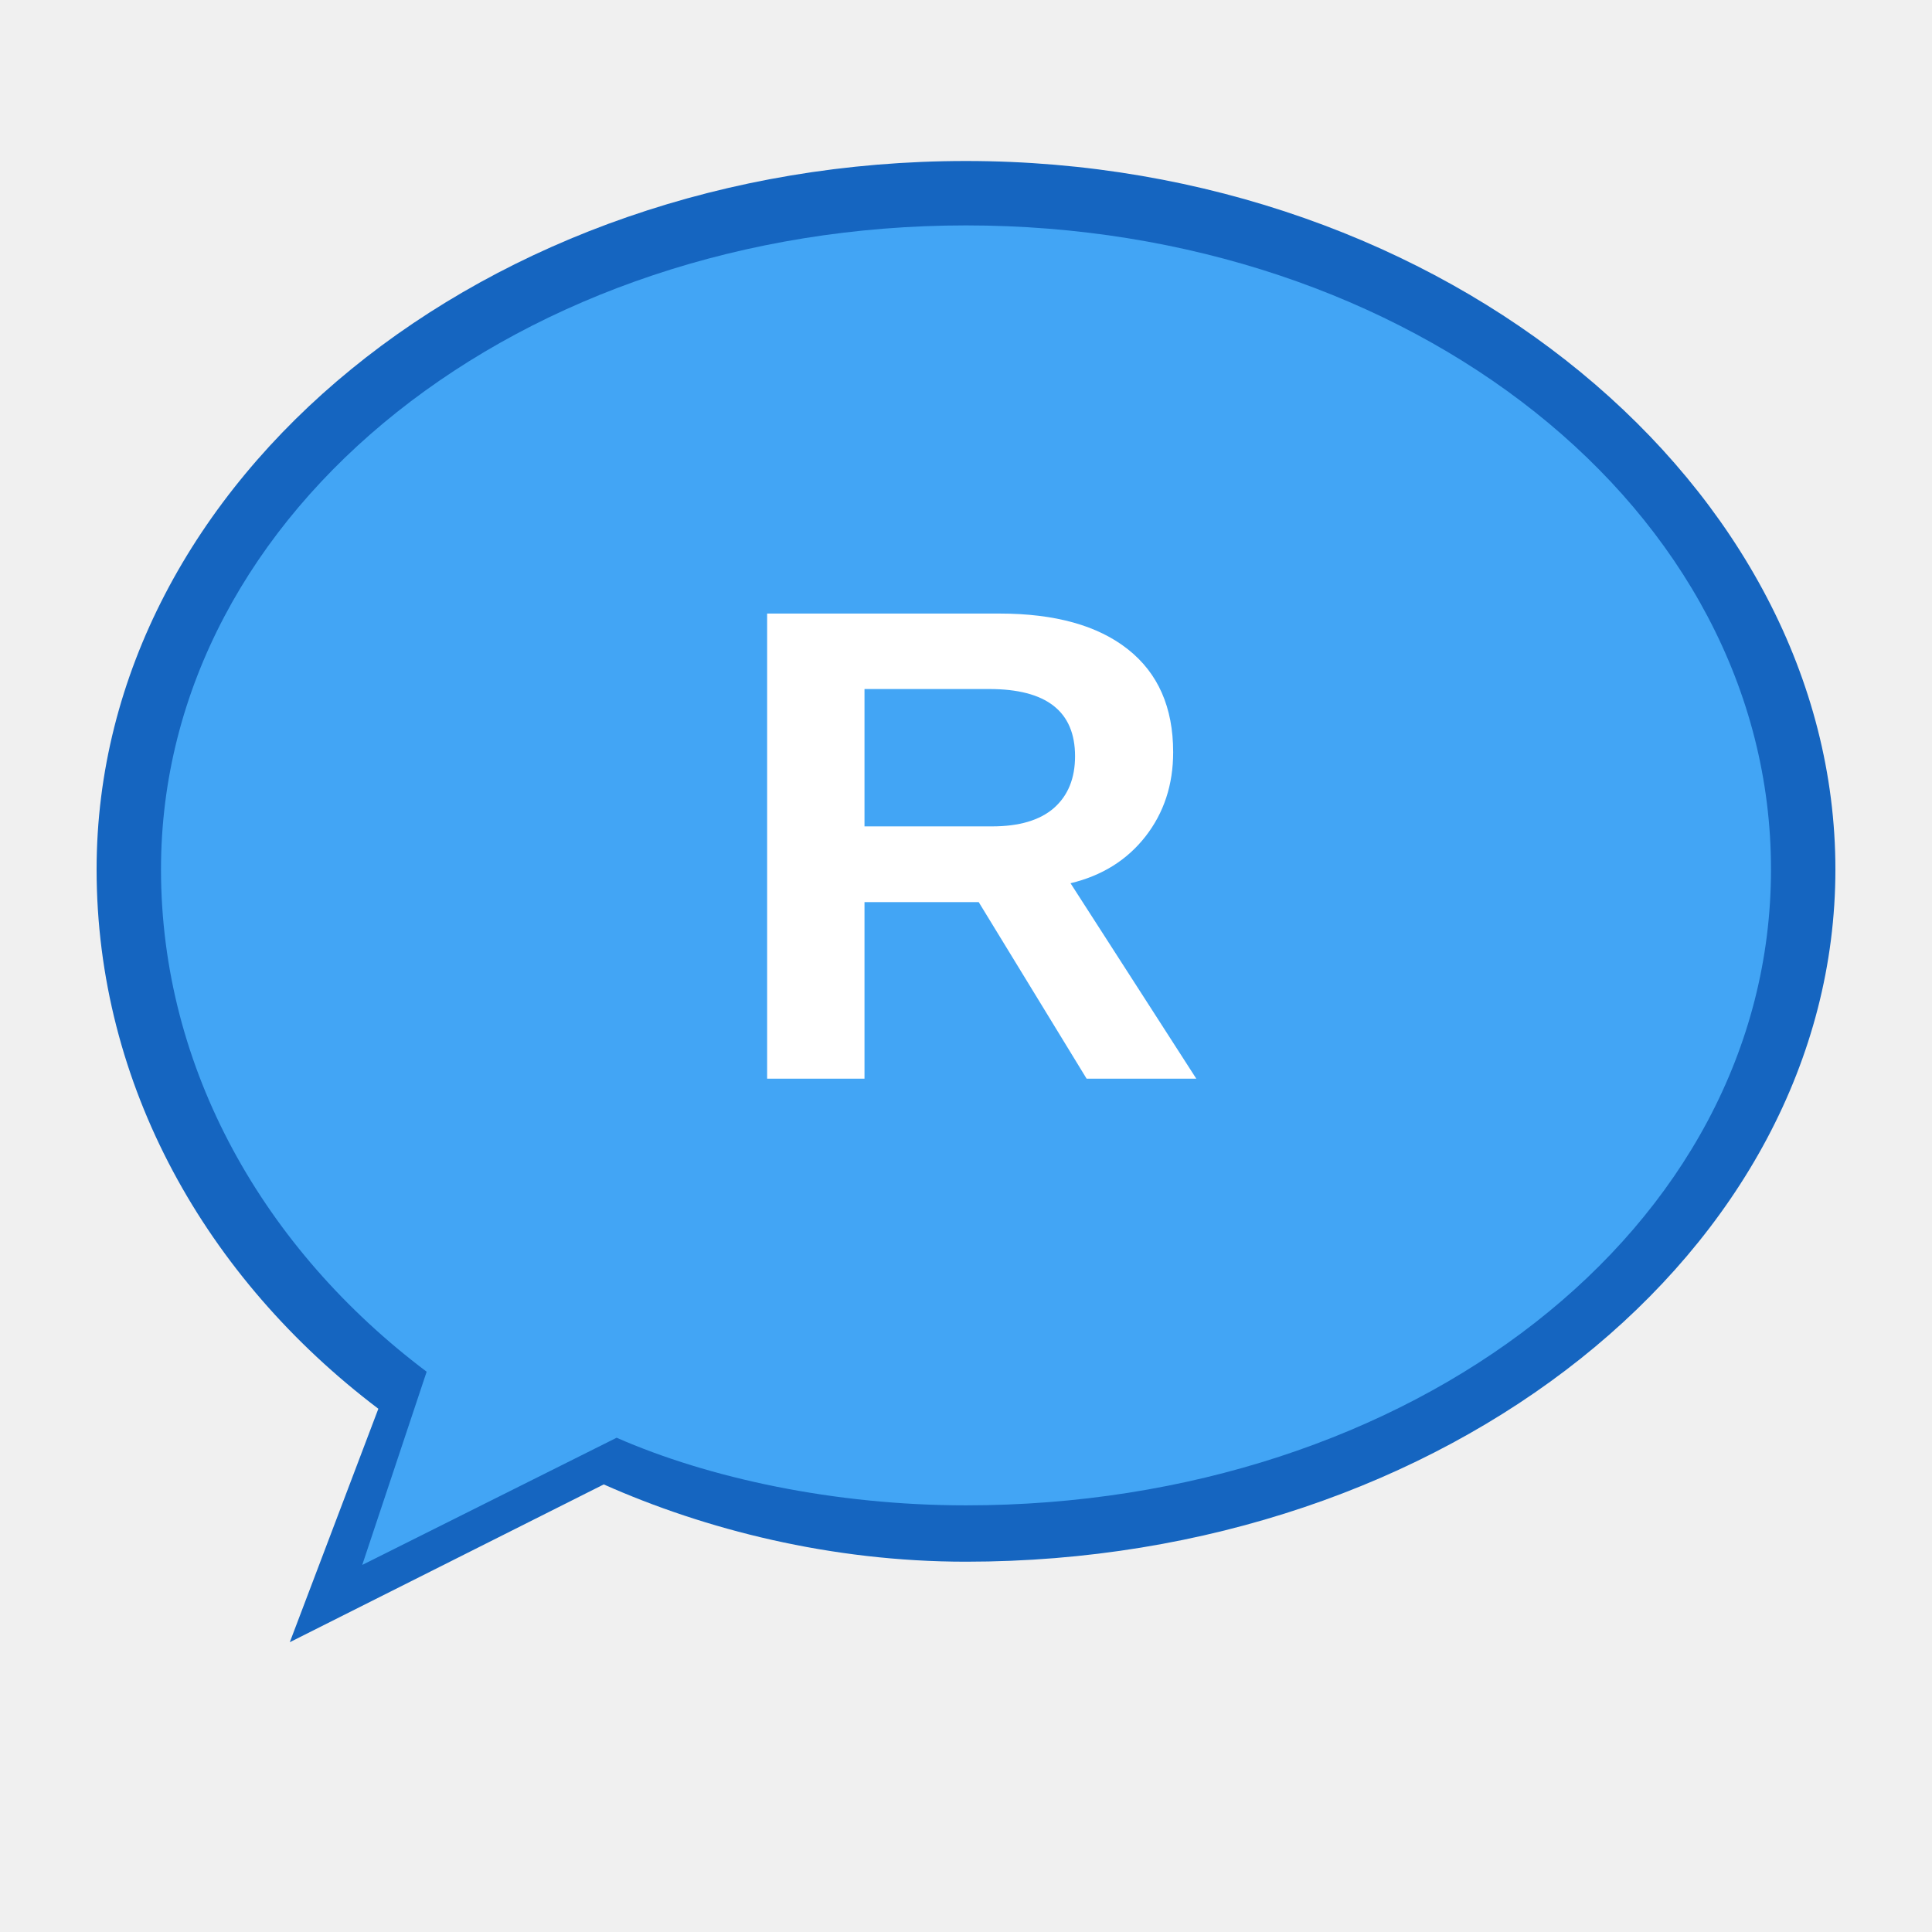
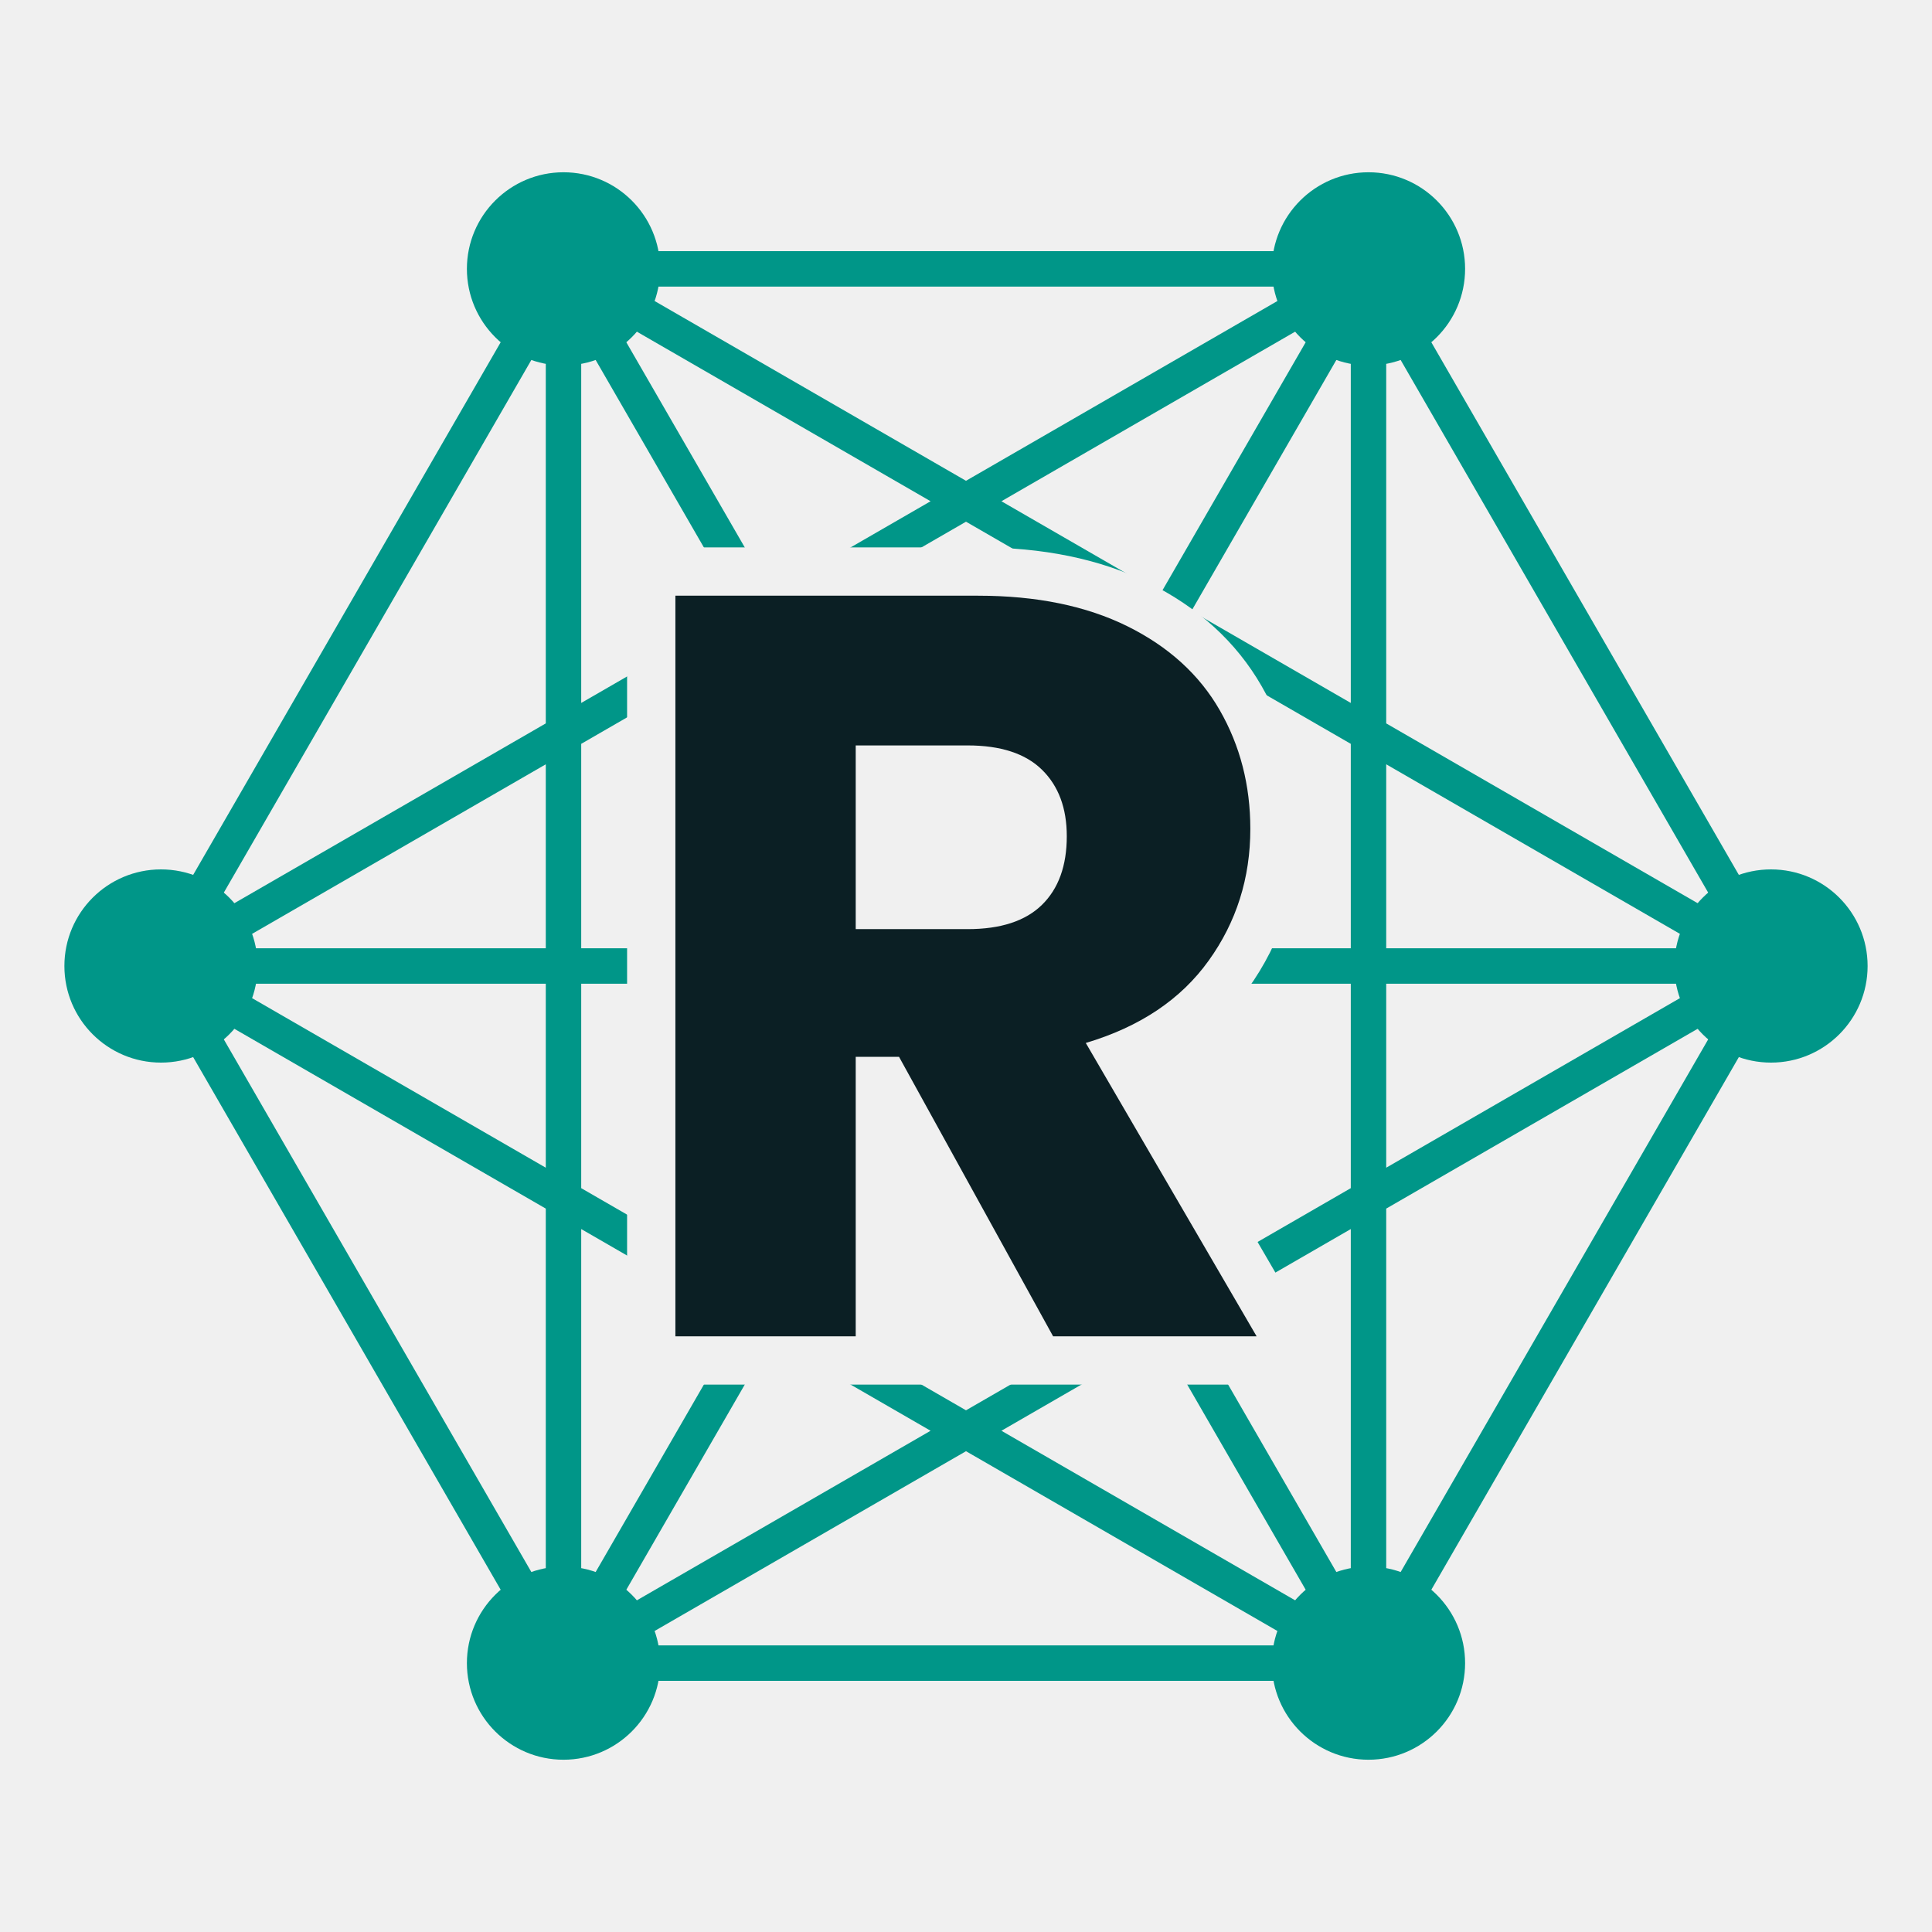
- <svg xmlns="http://www.w3.org/2000/svg" viewBox="0 0 120 120">
-   <path d="M60 10C30.2 10 6 29.8 6 54c0 13.4 6.8 25.4 17.5 33.5L18 102l19.5-9.8C43.8 95 51.6 97 60 97c29.8 0 54-19.3 54-43S89.8 10 60 10z" fill="#1565C0" />
-   <path d="M60 14C32.4 14 10 31.6 10 54c0 12.4 6.4 23.6 16.5 31.2l-4 12 15.8-7.9C44 91.8 51.8 93.5 60 93.5c27.6 0 50-17.1 50-39.5S87.6 14 60 14z" fill="#42A5F5" />
-   <text x="60" y="67" font-size="42" text-anchor="middle" fill="white" font-family="Arial, Helvetica, sans-serif" font-weight="bold">R</text>
+ <svg xmlns="http://www.w3.org/2000/svg" width="120" height="120" viewBox="0 0 120 120" role="img" aria-label="Roomler">
+   <defs>
+     <mask id="roomler-r-clear" maskUnits="userSpaceOnUse" x="0" y="0" width="120" height="120">
+       <rect width="120" height="120" fill="#fff" />
+       <path d="M65.41 83 55.84 65.64H53.15V83H41.95V37H60.75Q66.19 37 70.03 38.9Q73.86 40.8 75.76 44.11Q77.66 47.42 77.66 51.48Q77.66 56.07 75.07 59.67Q72.48 63.28 67.44 64.78L78.05 83ZM53.15 65.64H55.84L65.41 83H53.15Z" fill="#000" stroke="#000" stroke-width="6" stroke-linejoin="round" />
+     </mask>
+   </defs>
+   <path d="M110 60L85 16.7H35L10 60L35 103.3H85ZM110 60L35 16.7V103.3ZM85 16.7L10 60L85 103.3ZM110 60H10M85 16.7L35 103.3M35 16.7L85 103.3" fill="none" stroke="#009688" stroke-width="2.2" stroke-linejoin="round" mask="url(#roomler-r-clear)" />
+   <g fill="#009688">
+     <circle cx="110" cy="60" r="6" />
+     <circle cx="85" cy="16.7" r="6" />
+     <circle cx="35" cy="16.7" r="6" />
+     <circle cx="10" cy="60" r="6" />
+     <circle cx="35" cy="103.3" r="6" />
+     <circle cx="85" cy="103.3" r="6" />
+   </g>
+   <path d="M65.41 83 55.84 65.64H53.15V83H41.95V37H60.75Q66.19 37 70.03 38.9Q73.86 40.8 75.76 44.11Q77.66 47.42 77.66 51.48Q77.66 56.07 75.07 59.67Q72.48 63.28 67.44 64.78L78.05 83ZM53.15 57.71H60.1Q63.18 57.71 64.72 56.2Q66.26 54.69 66.26 51.94Q66.26 49.32 64.72 47.81Q63.18 46.3 60.1 46.3H53.15Z" fill="#0B1F24" />
</svg>
